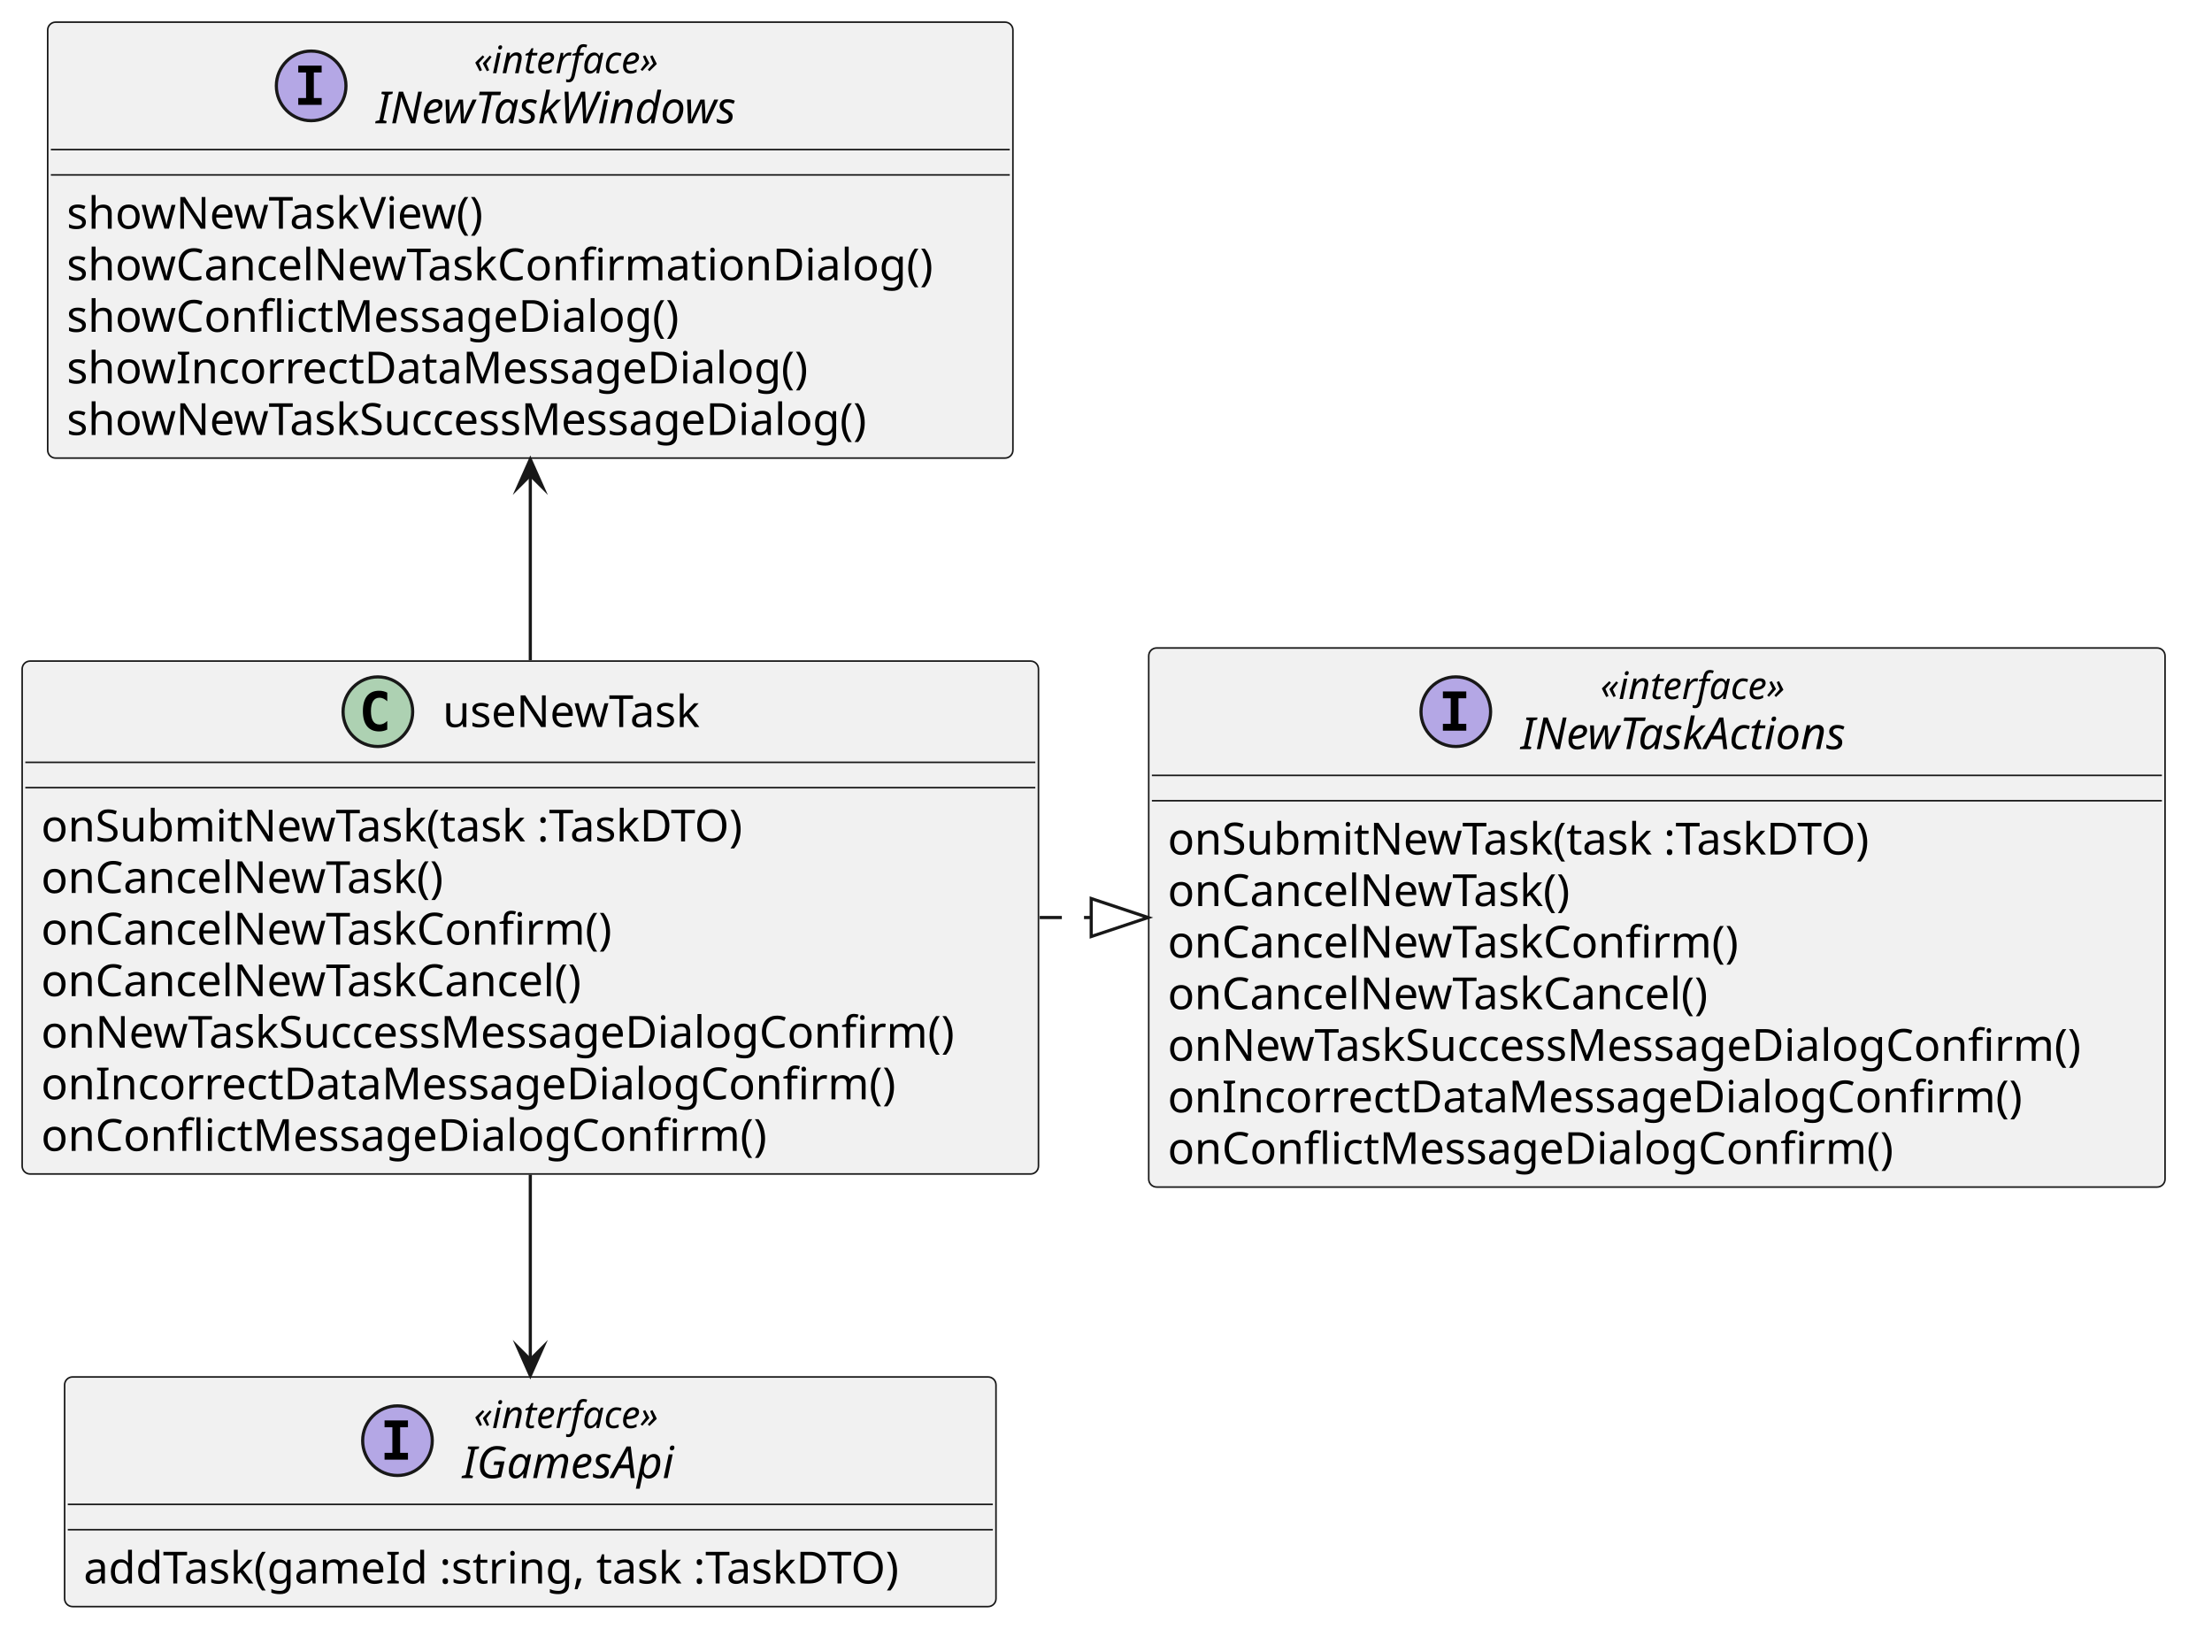
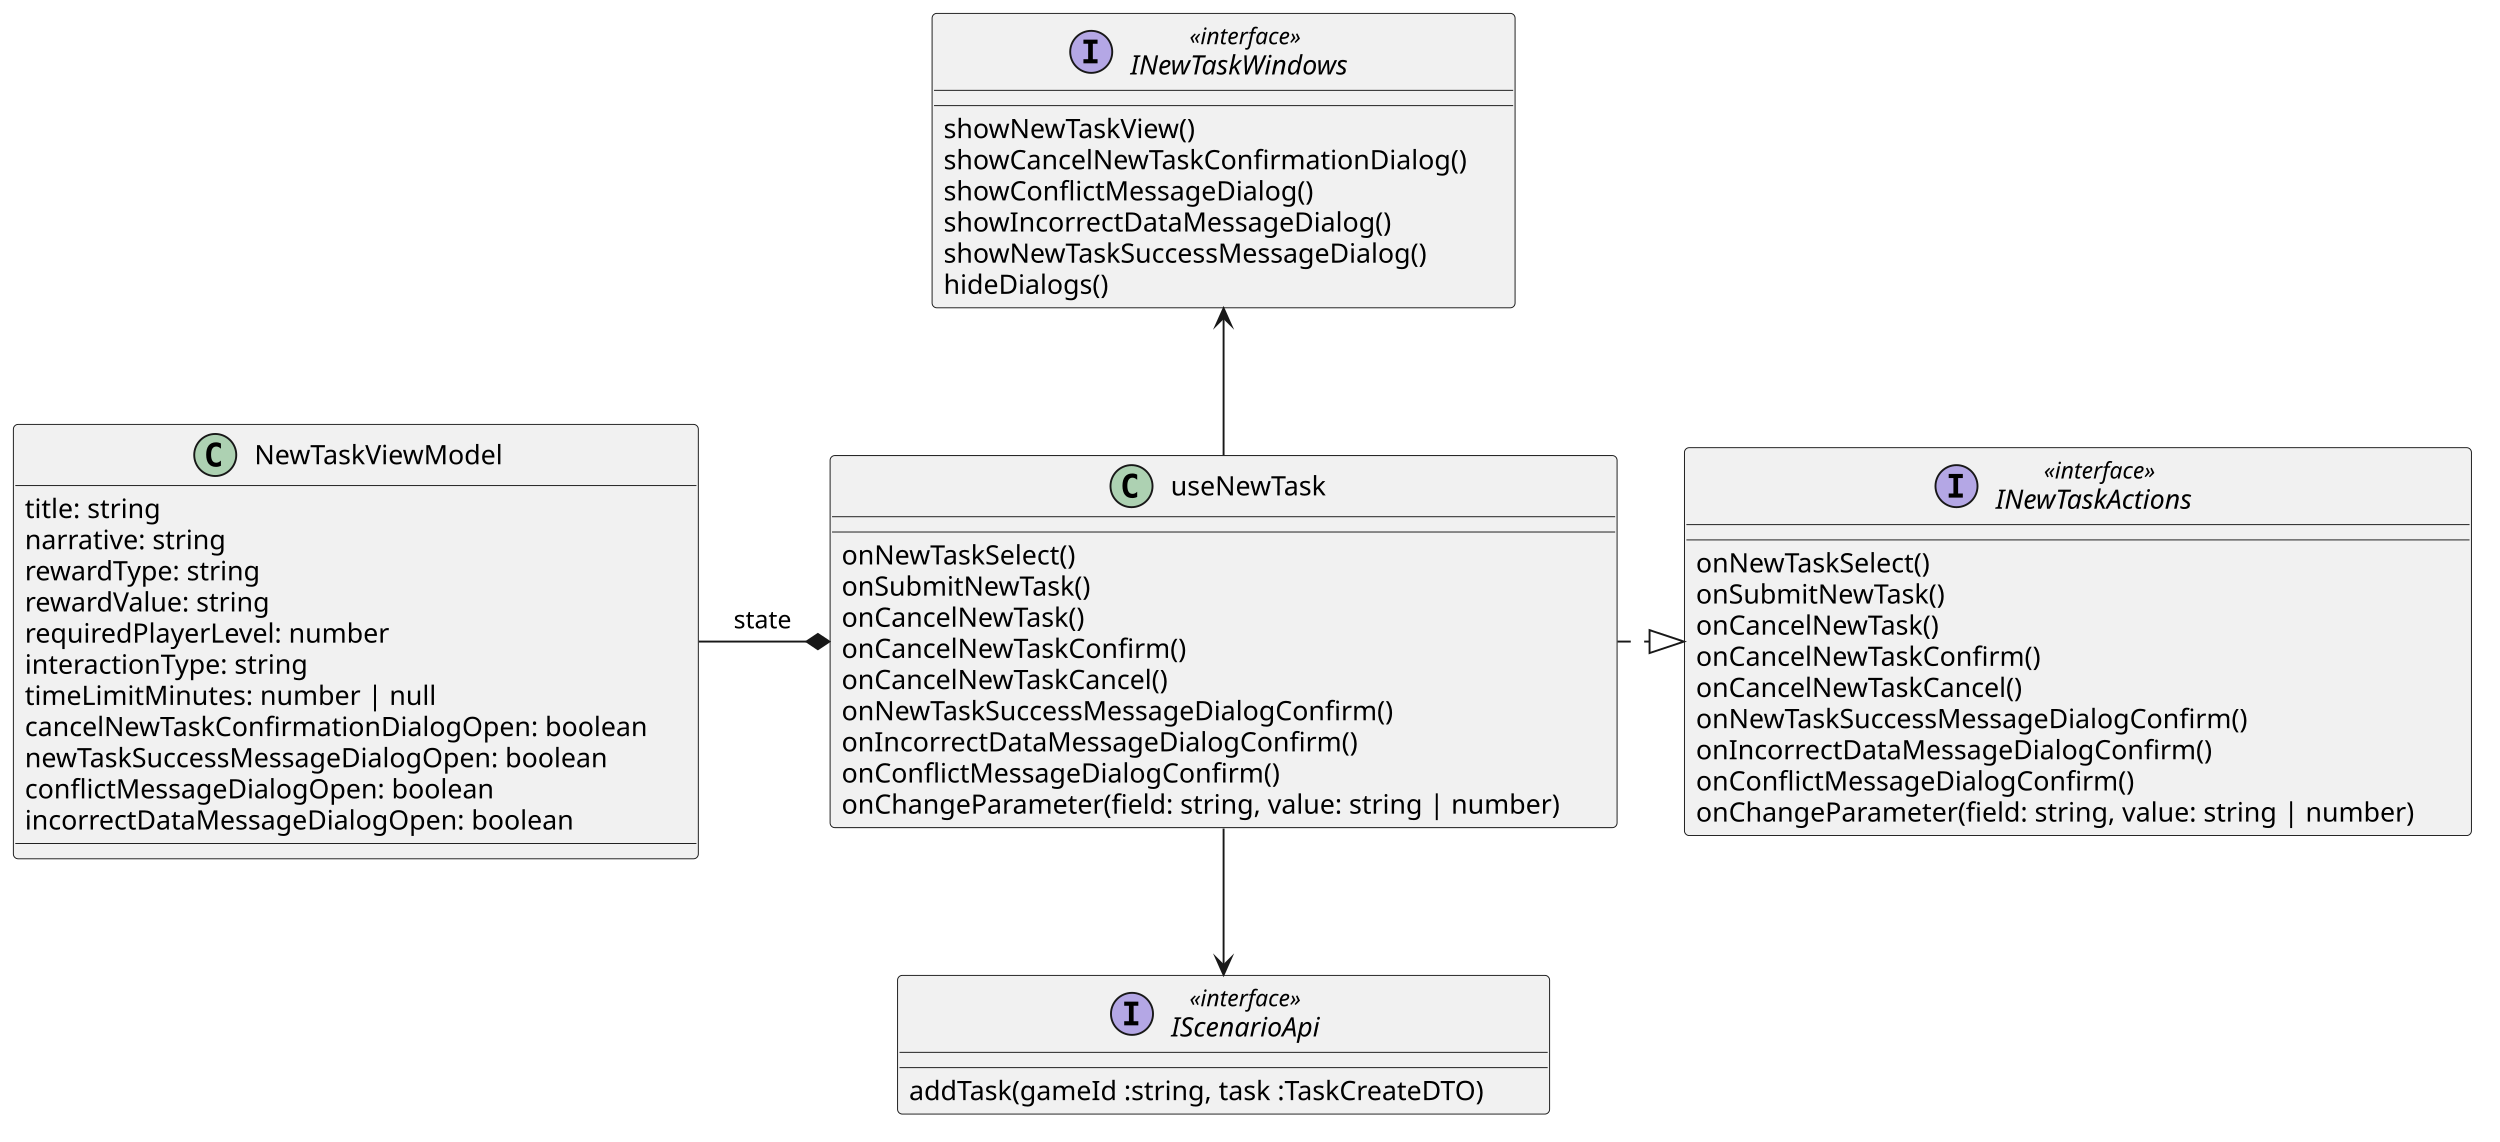
- <svg xmlns="http://www.w3.org/2000/svg" version="1.1" data-diagram-type="CLASS" style="width:699px;height:522px;background:#FFFFFF;" width="699px" height="522px" viewBox="0 0 699 522" zoomAndPan="magnify" preserveAspectRatio="none" contentStyleType="text/css">
+ <svg xmlns="http://www.w3.org/2000/svg" version="1.1" data-diagram-type="CLASS" style="width:1308px;height:597px;background:#FFFFFF;" width="1308px" height="597px" viewBox="0 0 1308 597" zoomAndPan="magnify" preserveAspectRatio="none" contentStyleType="text/css">
  <defs />
  <g font-family="sans-serif" lengthAdjust="spacing">
    <g class="entity" data-qualified-name="useNewTask" id="ent0001" data-source-line="1">
-       <rect x="7" y="208.89" width="321.162" height="162.078" fill="#F1F1F1" style="stroke:#181818;stroke-width:0.5;" rx="2.5" ry="2.5" />
-       <ellipse cx="119.407" cy="224.89" rx="11" ry="11" fill="#ADD1B2" style="stroke:#181818;stroke-width:1;" />
-       <path d="M122.375,230.531 Q121.797,230.828 121.157,230.968 Q120.516,231.124 119.813,231.124 Q117.313,231.124 115.985,229.484 Q114.672,227.828 114.672,224.703 Q114.672,221.578 115.985,219.921 Q117.313,218.265 119.813,218.265 Q120.516,218.265 121.157,218.421 Q121.813,218.578 122.375,218.874 L122.375,221.593 Q121.75,221.015 121.157,220.749 Q120.563,220.468 119.938,220.468 Q118.594,220.468 117.907,221.546 Q117.219,222.609 117.219,224.703 Q117.219,226.796 117.907,227.874 Q118.594,228.937 119.938,228.937 Q120.563,228.937 121.157,228.671 Q121.75,228.39 122.375,227.812 L122.375,230.531 Z " fill="#000" />
-       <text x="139.907" y="229.737" fill="#000" font-size="14" textLength="87.849">useNewTask</text>
-       <line x1="8" y1="240.89" x2="327.162" y2="240.89" style="stroke:#181818;stroke-width:0.5;" />
-       <line x1="8" y1="248.89" x2="327.162" y2="248.89" style="stroke:#181818;stroke-width:0.5;" />
-       <text x="13" y="265.885" fill="#000" font-size="14" textLength="242.614">onSubmitNewTask(task :TaskDTO)</text>
-       <text x="13" y="282.182" fill="#000" font-size="14" textLength="138.858">onCancelNewTask()</text>
-       <text x="13" y="298.479" fill="#000" font-size="14" textLength="194.284">onCancelNewTaskConfirm()</text>
-       <text x="13" y="314.776" fill="#000" font-size="14" textLength="186.286">onCancelNewTaskCancel()</text>
-       <text x="13" y="331.073" fill="#000" font-size="14" textLength="309.162">onNewTaskSuccessMessageDialogConfirm()</text>
-       <text x="13" y="347.369" fill="#000" font-size="14" textLength="285.742">onIncorrectDataMessageDialogConfirm()</text>
-       <text x="13" y="363.666" fill="#000" font-size="14" textLength="242.847">onConflictMessageDialogConfirm()</text>
+       <rect x="434.31" y="238.35" width="411.745" height="194.672" fill="#F1F1F1" style="stroke:#181818;stroke-width:0.5;" rx="2.5" ry="2.5" />
+       <ellipse cx="592.008" cy="254.35" rx="11" ry="11" fill="#ADD1B2" style="stroke:#181818;stroke-width:1;" />
+       <path d="M594.977,259.991 Q594.399,260.288 593.758,260.428 Q593.118,260.584 592.414,260.584 Q589.914,260.584 588.586,258.944 Q587.274,257.288 587.274,254.163 Q587.274,251.038 588.586,249.381 Q589.914,247.725 592.414,247.725 Q593.118,247.725 593.758,247.881 Q594.414,248.038 594.977,248.334 L594.977,251.053 Q594.352,250.475 593.758,250.209 Q593.164,249.928 592.539,249.928 Q591.196,249.928 590.508,251.006 Q589.821,252.069 589.821,254.163 Q589.821,256.256 590.508,257.334 Q591.196,258.397 592.539,258.397 Q593.164,258.397 593.758,258.131 Q594.352,257.85 594.977,257.272 L594.977,259.991 Z " fill="#000" />
+       <text x="612.508" y="259.197" fill="#000" font-size="14" textLength="87.849">useNewTask</text>
+       <line x1="435.31" y1="270.35" x2="845.055" y2="270.35" style="stroke:#181818;stroke-width:0.5;" />
+       <line x1="435.31" y1="278.35" x2="845.055" y2="278.35" style="stroke:#181818;stroke-width:0.5;" />
+       <text x="440.31" y="295.345" fill="#000" font-size="14" textLength="134.62">onNewTaskSelect()</text>
+       <text x="440.31" y="311.642" fill="#000" font-size="14" textLength="141.094">onSubmitNewTask()</text>
+       <text x="440.31" y="327.939" fill="#000" font-size="14" textLength="138.858">onCancelNewTask()</text>
+       <text x="440.31" y="344.236" fill="#000" font-size="14" textLength="194.284">onCancelNewTaskConfirm()</text>
+       <text x="440.31" y="360.533" fill="#000" font-size="14" textLength="186.286">onCancelNewTaskCancel()</text>
+       <text x="440.31" y="376.829" fill="#000" font-size="14" textLength="309.162">onNewTaskSuccessMessageDialogConfirm()</text>
+       <text x="440.31" y="393.126" fill="#000" font-size="14" textLength="285.742">onIncorrectDataMessageDialogConfirm()</text>
+       <text x="440.31" y="409.423" fill="#000" font-size="14" textLength="242.847">onConflictMessageDialogConfirm()</text>
+       <text x="440.31" y="425.72" fill="#000" font-size="14" textLength="399.745">onChangeParameter(field: string, value: string | number)</text>
    </g>
-     <g class="entity" data-qualified-name="INewTaskActions" id="ent0002" data-source-line="11">
-       <rect x="363" y="204.75" width="321.162" height="170.344" fill="#F1F1F1" style="stroke:#181818;stroke-width:0.5;" rx="2.5" ry="2.5" />
-       <ellipse cx="460.04" cy="224.883" rx="11" ry="11" fill="#B4A7E5" style="stroke:#181818;stroke-width:1;" />
-       <path d="M455.961,220.648 L455.961,218.492 L463.352,218.492 L463.352,220.648 L460.883,220.648 L460.883,228.727 L463.352,228.727 L463.352,230.883 L455.961,230.883 L455.961,228.727 L458.43,228.727 L458.43,220.648 L455.961,220.648 Z " fill="#000" />
-       <text x="505.729" y="220.889" fill="#000" font-size="12" textLength="68.203" font-style="italic">«interface»</text>
-       <text x="480.54" y="236.714" fill="#000" font-size="14" textLength="118.583" font-style="italic">INewTaskActions</text>
-       <line x1="364" y1="245.016" x2="683.162" y2="245.016" style="stroke:#181818;stroke-width:0.5;" />
-       <line x1="364" y1="253.016" x2="683.162" y2="253.016" style="stroke:#181818;stroke-width:0.5;" />
-       <text x="369" y="270.011" fill="#000" font-size="14" textLength="242.614">onSubmitNewTask(task :TaskDTO)</text>
-       <text x="369" y="286.308" fill="#000" font-size="14" textLength="138.858">onCancelNewTask()</text>
-       <text x="369" y="302.604" fill="#000" font-size="14" textLength="194.284">onCancelNewTaskConfirm()</text>
-       <text x="369" y="318.901" fill="#000" font-size="14" textLength="186.286">onCancelNewTaskCancel()</text>
-       <text x="369" y="335.198" fill="#000" font-size="14" textLength="309.162">onNewTaskSuccessMessageDialogConfirm()</text>
-       <text x="369" y="351.495" fill="#000" font-size="14" textLength="285.742">onIncorrectDataMessageDialogConfirm()</text>
-       <text x="369" y="367.792" fill="#000" font-size="14" textLength="242.847">onConflictMessageDialogConfirm()</text>
+     <g class="entity" data-qualified-name="INewTaskActions" id="ent0002" data-source-line="13">
+       <rect x="881.31" y="234.22" width="411.745" height="202.938" fill="#F1F1F1" style="stroke:#181818;stroke-width:0.5;" rx="2.5" ry="2.5" />
+       <ellipse cx="1023.641" cy="254.353" rx="11" ry="11" fill="#B4A7E5" style="stroke:#181818;stroke-width:1;" />
+       <path d="M1019.563,250.118 L1019.563,247.962 L1026.954,247.962 L1026.954,250.118 L1024.485,250.118 L1024.485,258.197 L1026.954,258.197 L1026.954,260.353 L1019.563,260.353 L1019.563,258.197 L1022.032,258.197 L1022.032,250.118 L1019.563,250.118 Z " fill="#000" />
+       <text x="1069.331" y="250.359" fill="#000" font-size="12" textLength="68.203" font-style="italic">«interface»</text>
+       <text x="1044.141" y="266.184" fill="#000" font-size="14" textLength="118.583" font-style="italic">INewTaskActions</text>
+       <line x1="882.31" y1="274.486" x2="1292.055" y2="274.486" style="stroke:#181818;stroke-width:0.5;" />
+       <line x1="882.31" y1="282.486" x2="1292.055" y2="282.486" style="stroke:#181818;stroke-width:0.5;" />
+       <text x="887.31" y="299.481" fill="#000" font-size="14" textLength="134.62">onNewTaskSelect()</text>
+       <text x="887.31" y="315.778" fill="#000" font-size="14" textLength="141.094">onSubmitNewTask()</text>
+       <text x="887.31" y="332.074" fill="#000" font-size="14" textLength="138.858">onCancelNewTask()</text>
+       <text x="887.31" y="348.371" fill="#000" font-size="14" textLength="194.284">onCancelNewTaskConfirm()</text>
+       <text x="887.31" y="364.668" fill="#000" font-size="14" textLength="186.286">onCancelNewTaskCancel()</text>
+       <text x="887.31" y="380.965" fill="#000" font-size="14" textLength="309.162">onNewTaskSuccessMessageDialogConfirm()</text>
+       <text x="887.31" y="397.262" fill="#000" font-size="14" textLength="285.742">onIncorrectDataMessageDialogConfirm()</text>
+       <text x="887.31" y="413.559" fill="#000" font-size="14" textLength="242.847">onConflictMessageDialogConfirm()</text>
+       <text x="887.31" y="429.856" fill="#000" font-size="14" textLength="399.745">onChangeParameter(field: string, value: string | number)</text>
    </g>
-     <g class="entity" data-qualified-name="IGamesApi" id="ent0004" data-source-line="23">
-       <rect x="20.42" y="435.1" width="294.317" height="72.563" fill="#F1F1F1" style="stroke:#181818;stroke-width:0.5;" rx="2.5" ry="2.5" />
-       <ellipse cx="125.601" cy="455.233" rx="11" ry="11" fill="#B4A7E5" style="stroke:#181818;stroke-width:1;" />
-       <path d="M121.523,450.998 L121.523,448.842 L128.914,448.842 L128.914,450.998 L126.445,450.998 L126.445,459.077 L128.914,459.077 L128.914,461.233 L121.523,461.233 L121.523,459.077 L123.992,459.077 L123.992,450.998 L121.523,450.998 Z " fill="#000" />
-       <text x="149.727" y="451.239" fill="#000" font-size="12" textLength="68.203" font-style="italic">«interface»</text>
-       <text x="146.101" y="467.064" fill="#000" font-size="14" textLength="75.455" font-style="italic">IGamesApi</text>
-       <line x1="21.42" y1="475.366" x2="313.737" y2="475.366" style="stroke:#181818;stroke-width:0.5;" />
-       <line x1="21.42" y1="483.366" x2="313.737" y2="483.366" style="stroke:#181818;stroke-width:0.5;" />
-       <text x="26.42" y="500.361" fill="#000" font-size="14" textLength="282.317">addTask(gameId :string, task :TaskDTO)</text>
+     <g class="entity" data-qualified-name="IScenarioApi" id="ent0004" data-source-line="27">
+       <rect x="469.61" y="510.32" width="341.144" height="72.563" fill="#F1F1F1" style="stroke:#181818;stroke-width:0.5;" rx="2.5" ry="2.5" />
+       <ellipse cx="592.26" cy="530.453" rx="11" ry="11" fill="#B4A7E5" style="stroke:#181818;stroke-width:1;" />
+       <path d="M588.182,526.218 L588.182,524.062 L595.573,524.062 L595.573,526.218 L593.104,526.218 L593.104,534.297 L595.573,534.297 L595.573,536.453 L588.182,536.453 L588.182,534.297 L590.651,534.297 L590.651,526.218 L588.182,526.218 Z " fill="#000" />
+       <text x="622.33" y="526.459" fill="#000" font-size="12" textLength="68.203" font-style="italic">«interface»</text>
+       <text x="612.76" y="542.284" fill="#000" font-size="14" textLength="87.343" font-style="italic">IScenarioApi</text>
+       <line x1="470.61" y1="550.586" x2="809.754" y2="550.586" style="stroke:#181818;stroke-width:0.5;" />
+       <line x1="470.61" y1="558.586" x2="809.754" y2="558.586" style="stroke:#181818;stroke-width:0.5;" />
+       <text x="475.61" y="575.581" fill="#000" font-size="14" textLength="329.144">addTask(gameId :string, task :TaskCreateDTO)</text>
    </g>
-     <g class="entity" data-qualified-name="INewTaskWindows" id="ent0006" data-source-line="24">
-       <rect x="15.07" y="7" width="305.016" height="137.75" fill="#F1F1F1" style="stroke:#181818;stroke-width:0.5;" rx="2.5" ry="2.5" />
-       <ellipse cx="98.328" cy="27.133" rx="11" ry="11" fill="#B4A7E5" style="stroke:#181818;stroke-width:1;" />
-       <path d="M94.25,22.898 L94.25,20.742 L101.641,20.742 L101.641,22.898 L99.172,22.898 L99.172,30.977 L101.641,30.977 L101.641,33.133 L94.25,33.133 L94.25,30.977 L96.719,30.977 L96.719,22.898 L94.25,22.898 Z " fill="#000" />
-       <text x="149.726" y="23.139" fill="#000" font-size="12" textLength="68.203" font-style="italic">«interface»</text>
-       <text x="118.828" y="38.964" fill="#000" font-size="14" textLength="129.999" font-style="italic">INewTaskWindows</text>
-       <line x1="16.07" y1="47.266" x2="319.086" y2="47.266" style="stroke:#181818;stroke-width:0.5;" />
-       <line x1="16.07" y1="55.266" x2="319.086" y2="55.266" style="stroke:#181818;stroke-width:0.5;" />
-       <text x="21.07" y="72.261" fill="#000" font-size="14" textLength="143.705">showNewTaskView()</text>
-       <text x="21.07" y="88.558" fill="#000" font-size="14" textLength="293.016">showCancelNewTaskConfirmationDialog()</text>
-       <text x="21.07" y="104.854" fill="#000" font-size="14" textLength="206.165">showConflictMessageDialog()</text>
-       <text x="21.07" y="121.151" fill="#000" font-size="14" textLength="249.061">showIncorrectDataMessageDialog()</text>
-       <text x="21.07" y="137.448" fill="#000" font-size="14" textLength="272.48">showNewTaskSuccessMessageDialog()</text>
+     <g class="entity" data-qualified-name="INewTaskWindows" id="ent0006" data-source-line="28">
+       <rect x="487.67" y="7" width="305.016" height="154.047" fill="#F1F1F1" style="stroke:#181818;stroke-width:0.5;" rx="2.5" ry="2.5" />
+       <ellipse cx="570.928" cy="27.133" rx="11" ry="11" fill="#B4A7E5" style="stroke:#181818;stroke-width:1;" />
+       <path d="M566.85,22.898 L566.85,20.742 L574.241,20.742 L574.241,22.898 L571.772,22.898 L571.772,30.977 L574.241,30.977 L574.241,33.133 L566.85,33.133 L566.85,30.977 L569.319,30.977 L569.319,22.898 L566.85,22.898 Z " fill="#000" />
+       <text x="622.326" y="23.139" fill="#000" font-size="12" textLength="68.203" font-style="italic">«interface»</text>
+       <text x="591.428" y="38.964" fill="#000" font-size="14" textLength="129.999" font-style="italic">INewTaskWindows</text>
+       <line x1="488.67" y1="47.266" x2="791.686" y2="47.266" style="stroke:#181818;stroke-width:0.5;" />
+       <line x1="488.67" y1="55.266" x2="791.686" y2="55.266" style="stroke:#181818;stroke-width:0.5;" />
+       <text x="493.67" y="72.261" fill="#000" font-size="14" textLength="143.705">showNewTaskView()</text>
+       <text x="493.67" y="88.558" fill="#000" font-size="14" textLength="293.016">showCancelNewTaskConfirmationDialog()</text>
+       <text x="493.67" y="104.854" fill="#000" font-size="14" textLength="206.165">showConflictMessageDialog()</text>
+       <text x="493.67" y="121.151" fill="#000" font-size="14" textLength="249.061">showIncorrectDataMessageDialog()</text>
+       <text x="493.67" y="137.448" fill="#000" font-size="14" textLength="272.48">showNewTaskSuccessMessageDialog()</text>
+       <text x="493.67" y="153.745" fill="#000" font-size="14" textLength="93.071">hideDialogs()</text>
    </g>
-     <g class="link" data-entity-1="ent0001" data-entity-2="ent0002" id="lnk3" data-source-line="21" data-link-type="extension">
-       <path d="M328.55,289.93 C339.97,289.93 333.4,289.93 344.83,289.93" style="stroke:#181818;stroke-width:1;stroke-dasharray:7,7;" fill="none" id="useNewTask-to-INewTaskActions" codeLine="21" />
-       <polygon points="362.83,289.93,344.83,283.93,344.83,295.93,362.83,289.93" fill="none" style="stroke:#181818;stroke-width:1;stroke-linejoin:miter;stroke-miterlimit:10;" />
+     <g class="entity" data-qualified-name="NewTaskViewModel" id="ent0009" data-source-line="43">
+       <rect x="7" y="222.05" width="358.363" height="227.266" fill="#F1F1F1" style="stroke:#181818;stroke-width:0.5;" rx="2.5" ry="2.5" />
+       <ellipse cx="112.615" cy="238.05" rx="11" ry="11" fill="#ADD1B2" style="stroke:#181818;stroke-width:1;" />
+       <path d="M115.584,243.691 Q115.006,243.988 114.365,244.128 Q113.725,244.284 113.021,244.284 Q110.521,244.284 109.193,242.644 Q107.881,240.988 107.881,237.863 Q107.881,234.738 109.193,233.081 Q110.521,231.425 113.021,231.425 Q113.725,231.425 114.365,231.581 Q115.021,231.738 115.584,232.034 L115.584,234.753 Q114.959,234.175 114.365,233.909 Q113.771,233.628 113.146,233.628 Q111.803,233.628 111.115,234.706 Q110.428,235.769 110.428,237.863 Q110.428,239.956 111.115,241.034 Q111.803,242.097 113.146,242.097 Q113.771,242.097 114.365,241.831 Q114.959,241.55 115.584,240.972 L115.584,243.691 Z " fill="#000" />
+       <text x="133.115" y="242.897" fill="#000" font-size="14" textLength="138.633">NewTaskViewModel</text>
+       <line x1="8" y1="254.05" x2="364.363" y2="254.05" style="stroke:#181818;stroke-width:0.5;" />
+       <text x="13" y="271.045" fill="#000" font-size="14" textLength="76.727">title: string</text>
+       <text x="13" y="287.342" fill="#000" font-size="14" textLength="113.176">narrative: string</text>
+       <text x="13" y="303.639" fill="#000" font-size="14" textLength="132.733">rewardType: string</text>
+       <text x="13" y="319.936" fill="#000" font-size="14" textLength="137.929">rewardValue: string</text>
+       <text x="13" y="336.233" fill="#000" font-size="14" textLength="203.848">requiredPlayerLevel: number</text>
+       <text x="13" y="352.529" fill="#000" font-size="14" textLength="159.407">interactionType: string</text>
+       <text x="13" y="368.826" fill="#000" font-size="14" textLength="224.396">timeLimitMinutes: number | null</text>
+       <text x="13" y="385.123" fill="#000" font-size="14" textLength="346.363">cancelNewTaskConfirmationDialogOpen: boolean</text>
+       <text x="13" y="401.42" fill="#000" font-size="14" textLength="326.307">newTaskSuccessMessageDialogOpen: boolean</text>
+       <text x="13" y="417.717" fill="#000" font-size="14" textLength="259.513">conflictMessageDialogOpen: boolean</text>
+       <text x="13" y="434.014" fill="#000" font-size="14" textLength="304.247">incorrectDataMessageDialogOpen: boolean</text>
+       <line x1="8" y1="441.316" x2="364.363" y2="441.316" style="stroke:#181818;stroke-width:0.5;" />
    </g>
-     <g class="link" data-entity-1="ent0001" data-entity-2="ent0004" id="lnk5" data-source-line="23" data-link-type="dependency">
-       <path d="M167.58,371.2 C167.58,393.41 167.58,411.41 167.58,429.65" style="stroke:#181818;stroke-width:1;" fill="none" id="useNewTask-to-IGamesApi" codeLine="23" />
-       <polygon points="167.58,434.65,171.58,425.65,167.58,429.65,163.58,425.65,167.58,434.65" fill="#181818" style="stroke:#181818;stroke-width:1;stroke-linejoin:miter;stroke-miterlimit:10;" />
+     <g class="link" data-entity-1="ent0001" data-entity-2="ent0002" id="lnk3" data-source-line="25" data-link-type="extension">
+       <path d="M846.22,335.68 C857.83,335.68 851.44,335.68 863.05,335.68" style="stroke:#181818;stroke-width:1;stroke-dasharray:7,7;" fill="none" id="useNewTask-to-INewTaskActions" codeLine="25" />
+       <polygon points="881.05,335.68,863.05,329.68,863.05,341.68,881.05,335.68" fill="none" style="stroke:#181818;stroke-width:1;stroke-linejoin:miter;stroke-miterlimit:10;" />
    </g>
-     <g class="link" data-entity-1="ent0006" data-entity-2="ent0001" id="lnk8" data-source-line="24" data-link-type="dependency">
-       <path d="M167.58,150.14 C167.58,170.36 167.58,187.68 167.58,208.59" style="stroke:#181818;stroke-width:1;" fill="none" id="INewTaskWindows-backto-useNewTask" codeLine="24" />
-       <polygon points="167.58,145.14,163.58,154.14,167.58,150.14,171.58,154.14,167.58,145.14" fill="#181818" style="stroke:#181818;stroke-width:1;stroke-linejoin:miter;stroke-miterlimit:10;" />
+     <g class="link" data-entity-1="ent0001" data-entity-2="ent0004" id="lnk5" data-source-line="27" data-link-type="dependency">
+       <path d="M640.18,433.5 C640.18,460.82 640.18,483.85 640.18,505.04" style="stroke:#181818;stroke-width:1;" fill="none" id="useNewTask-to-IScenarioApi" codeLine="27" />
+       <polygon points="640.18,510.04,644.18,501.04,640.18,505.04,636.18,501.04,640.18,510.04" fill="#181818" style="stroke:#181818;stroke-width:1;stroke-linejoin:miter;stroke-miterlimit:10;" />
+     </g>
+     <g class="link" data-entity-1="ent0006" data-entity-2="ent0001" id="lnk8" data-source-line="28" data-link-type="dependency">
+       <path d="M640.18,166.29 C640.18,190.52 640.18,212.65 640.18,238.12" style="stroke:#181818;stroke-width:1;" fill="none" id="INewTaskWindows-backto-useNewTask" codeLine="28" />
+       <polygon points="640.18,161.29,636.18,170.29,640.18,166.29,644.18,170.29,640.18,161.29" fill="#181818" style="stroke:#181818;stroke-width:1;stroke-linejoin:miter;stroke-miterlimit:10;" />
+     </g>
+     <g class="link" data-entity-1="ent0009" data-entity-2="ent0001" id="lnk11" data-source-line="57" data-link-type="composition">
+       <path d="M365.61,335.68 C388.05,335.68 399.12,335.68 421.92,335.68" style="stroke:#181818;stroke-width:1;" fill="none" id="NewTaskViewModel-to-useNewTask" codeLine="57" />
+       <polygon points="433.92,335.68,427.92,331.68,421.92,335.68,427.92,339.68,433.92,335.68" fill="#181818" style="stroke:#181818;stroke-width:1;stroke-linejoin:miter;stroke-miterlimit:10;" />
+       <text x="383.84" y="328.747" fill="#000" font-size="13" textLength="32.932">state</text>
    </g>
  </g>
</svg>
